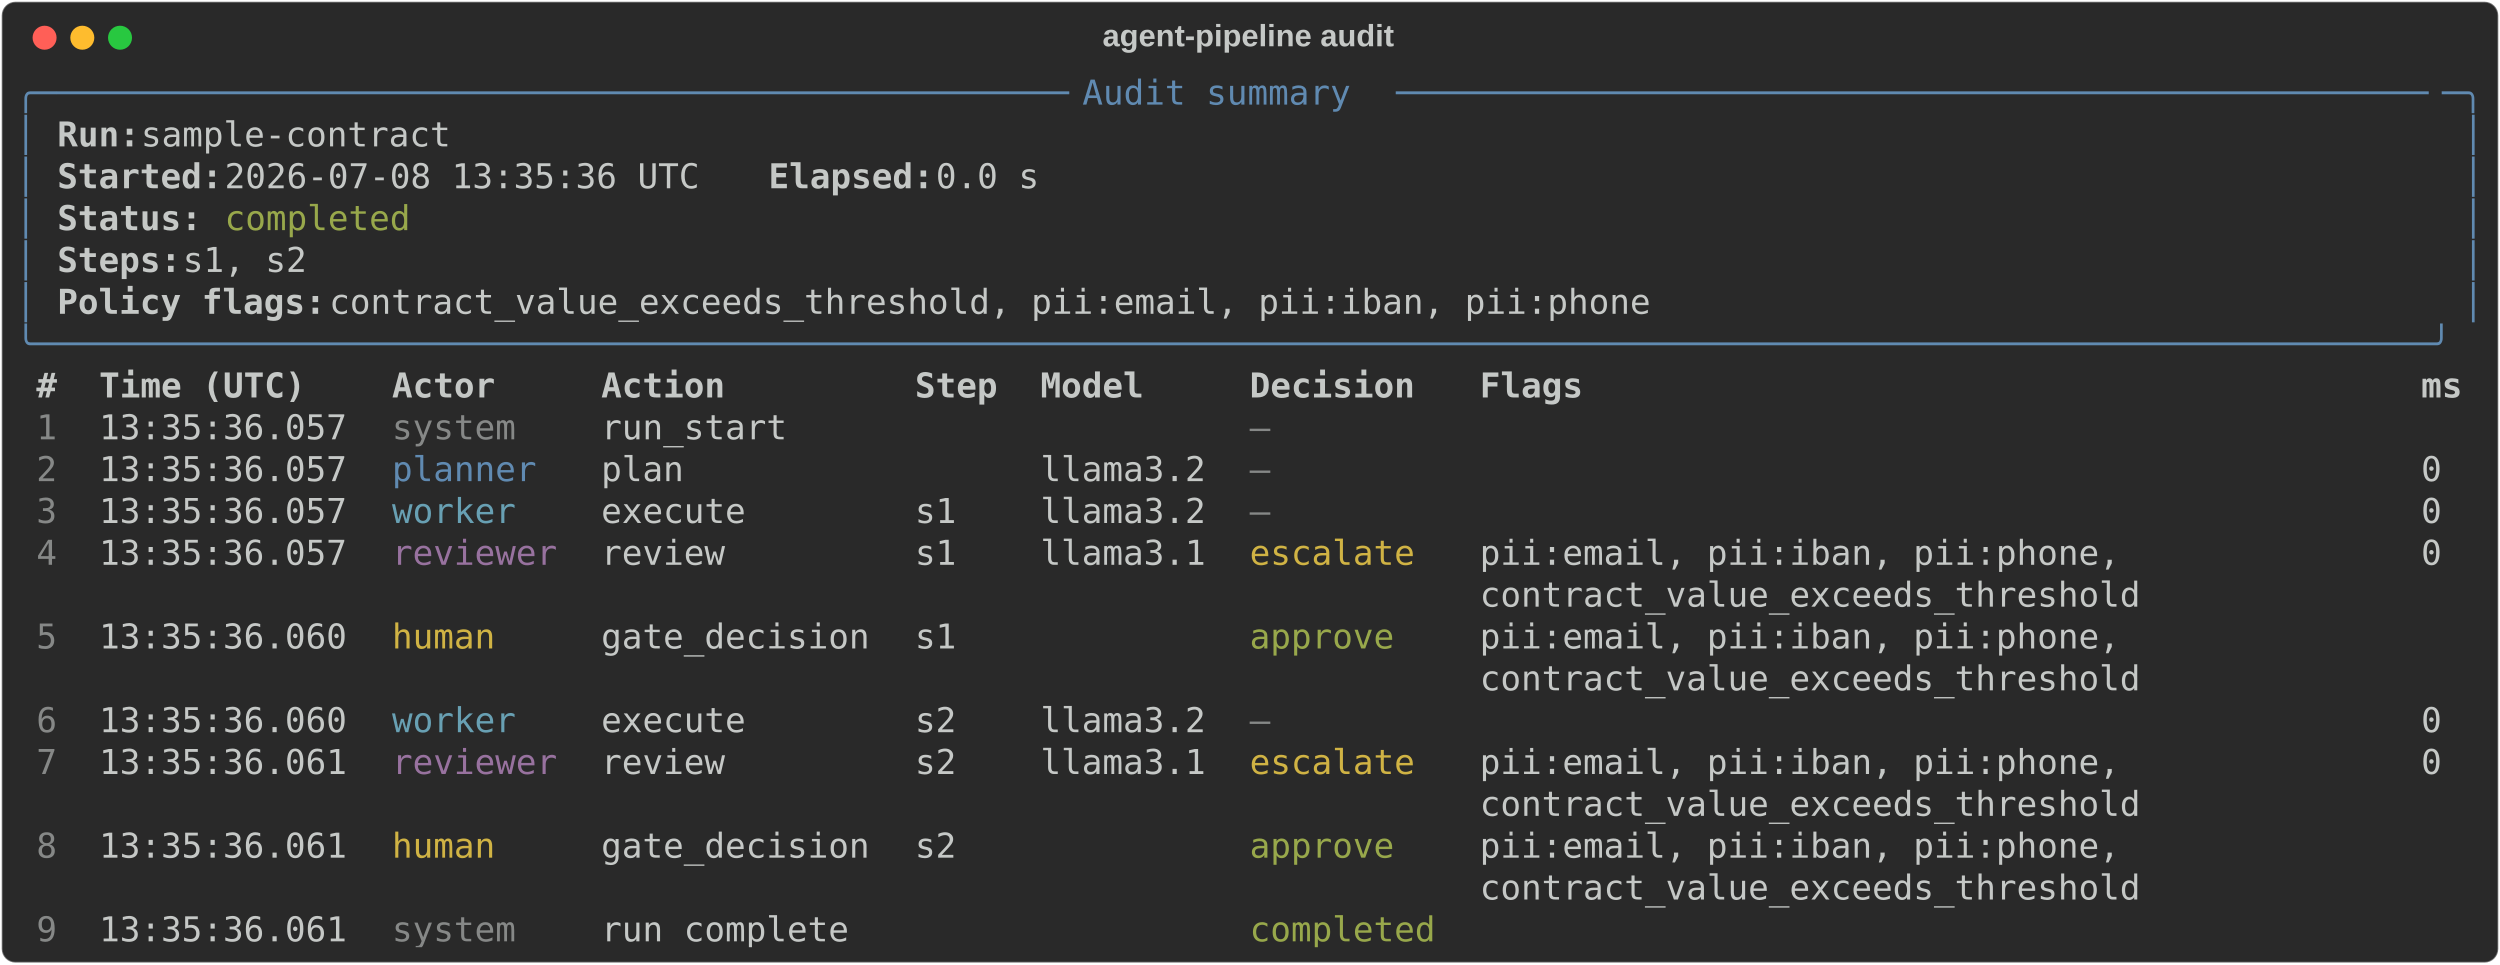
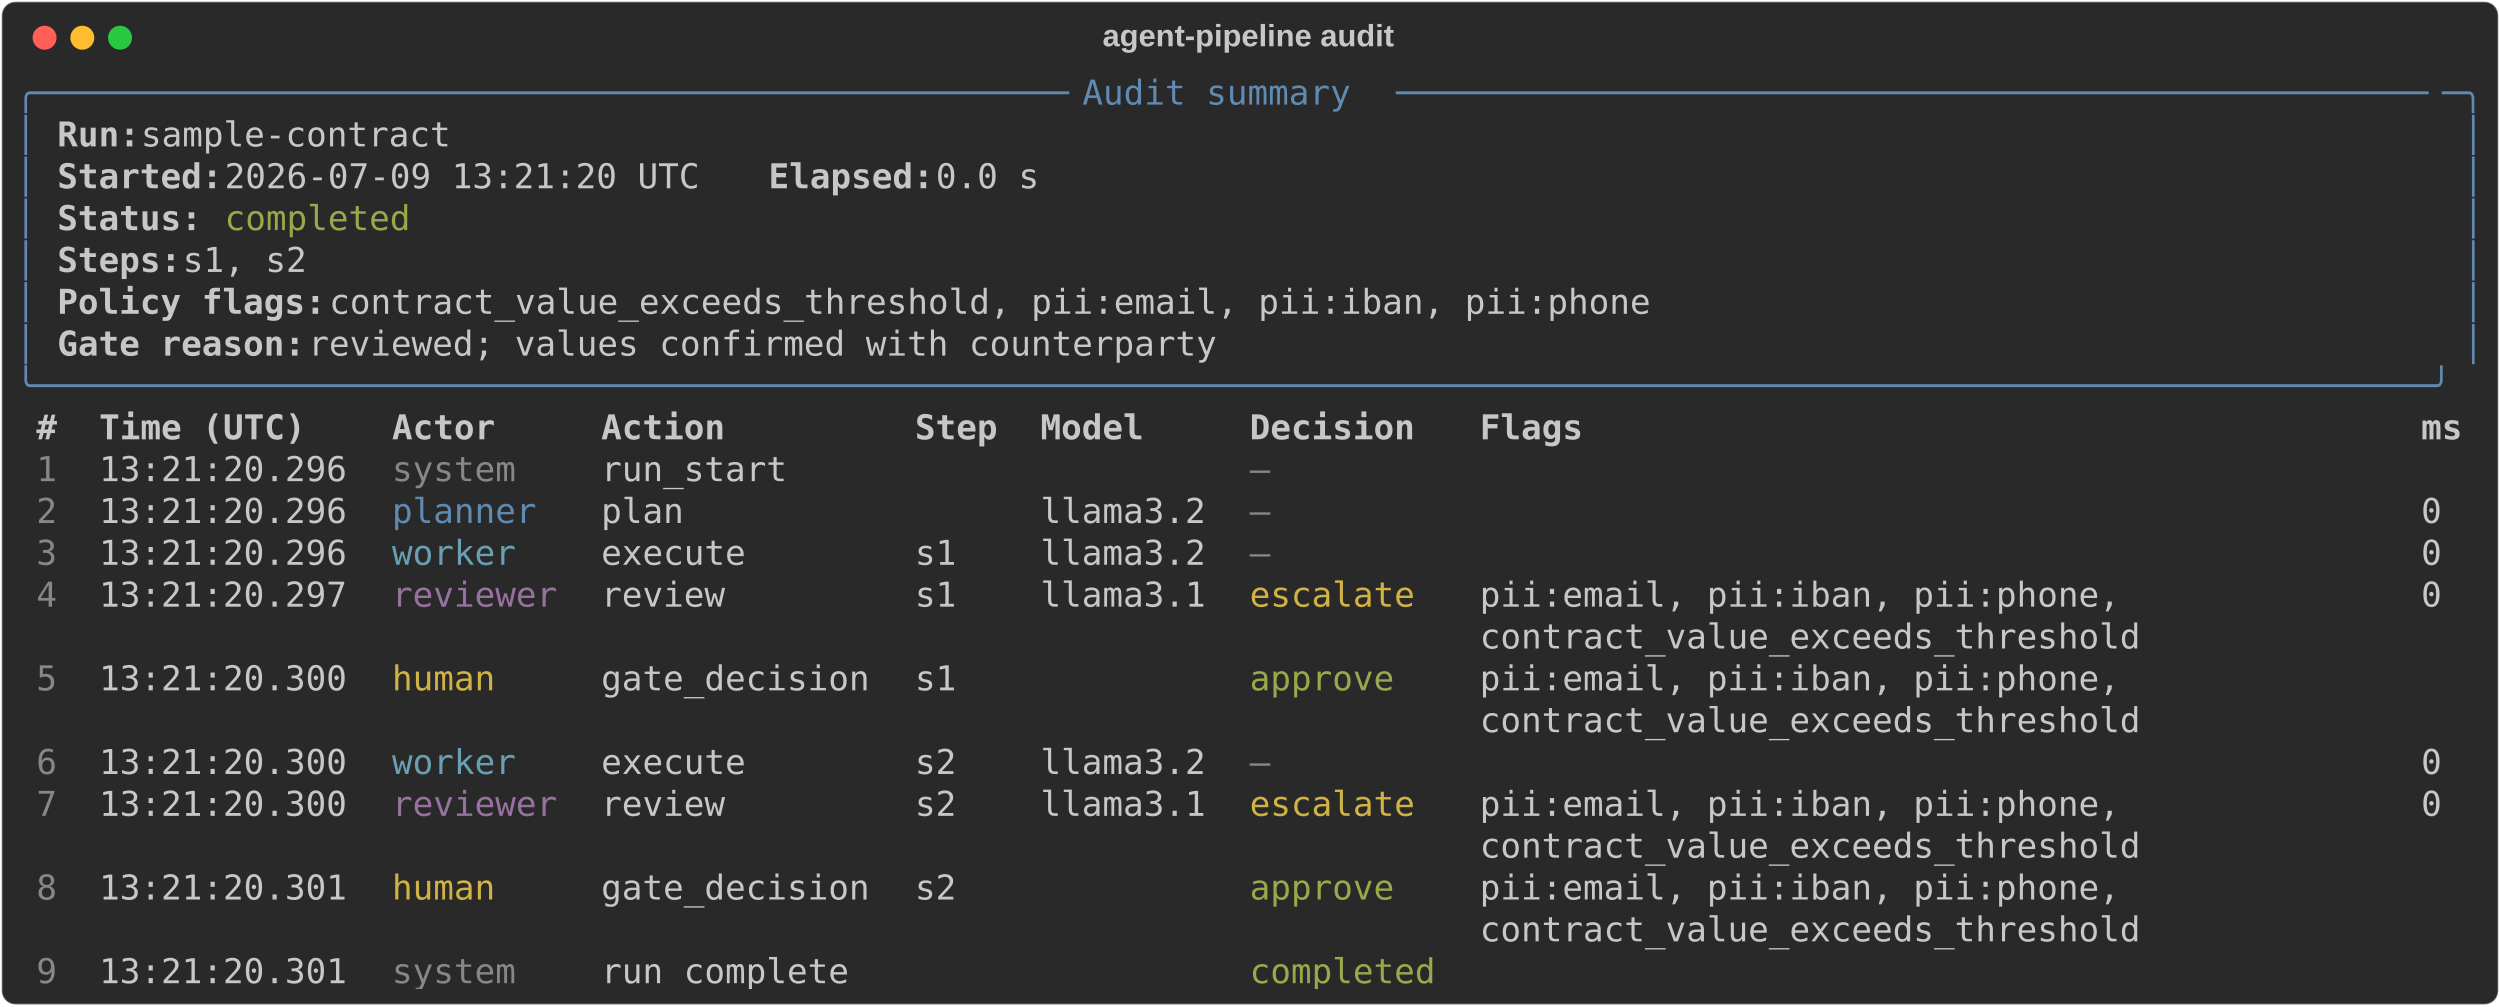
- <svg xmlns="http://www.w3.org/2000/svg" class="rich-terminal" viewBox="0 0 1458 562.4">
+ <svg xmlns="http://www.w3.org/2000/svg" class="rich-terminal" viewBox="0 0 1458 586.8">
  <style>

    @font-face {
        font-family: "Fira Code";
        src: local("FiraCode-Regular"),
                url("https://cdnjs.cloudflare.com/ajax/libs/firacode/6.2.0/woff2/FiraCode-Regular.woff2") format("woff2"),
                url("https://cdnjs.cloudflare.com/ajax/libs/firacode/6.2.0/woff/FiraCode-Regular.woff") format("woff");
        font-style: normal;
        font-weight: 400;
    }
    @font-face {
        font-family: "Fira Code";
        src: local("FiraCode-Bold"),
                url("https://cdnjs.cloudflare.com/ajax/libs/firacode/6.2.0/woff2/FiraCode-Bold.woff2") format("woff2"),
                url("https://cdnjs.cloudflare.com/ajax/libs/firacode/6.2.0/woff/FiraCode-Bold.woff") format("woff");
        font-style: bold;
        font-weight: 700;
    }

-     .terminal-1311710458-matrix {
+     .terminal-207786214-matrix {
        font-family: Fira Code, monospace;
        font-size: 20px;
        line-height: 24.4px;
        font-variant-east-asian: full-width;
    }

-     .terminal-1311710458-title {
+     .terminal-207786214-title {
        font-size: 18px;
        font-weight: bold;
        font-family: arial;
    }

-     .terminal-1311710458-r1 { fill: #608ab1 }
- .terminal-1311710458-r2 { fill: #c5c8c6 }
- .terminal-1311710458-r3 { fill: #c5c8c6;font-weight: bold }
- .terminal-1311710458-r4 { fill: #98a84b }
- .terminal-1311710458-r5 { fill: #868887 }
- .terminal-1311710458-r6 { fill: #68a0b3 }
- .terminal-1311710458-r7 { fill: #98729f }
- .terminal-1311710458-r8 { fill: #d0b344 }
+     .terminal-207786214-r1 { fill: #608ab1 }
+ .terminal-207786214-r2 { fill: #c5c8c6 }
+ .terminal-207786214-r3 { fill: #c5c8c6;font-weight: bold }
+ .terminal-207786214-r4 { fill: #98a84b }
+ .terminal-207786214-r5 { fill: #868887 }
+ .terminal-207786214-r6 { fill: #68a0b3 }
+ .terminal-207786214-r7 { fill: #98729f }
+ .terminal-207786214-r8 { fill: #d0b344 }
    </style>
  <defs>
-     <clipPath id="terminal-1311710458-clip-terminal">
-       <rect x="0" y="0" width="1438.6" height="511.4" />
-     </clipPath>
-     <clipPath id="terminal-1311710458-line-0">
+     <clipPath id="terminal-207786214-clip-terminal">
+       <rect x="0" y="0" width="1438.6" height="535.8" />
+     </clipPath>
+     <clipPath id="terminal-207786214-line-0">
      <rect x="0" y="1.5" width="1439.6" height="24.65" />
    </clipPath>
-     <clipPath id="terminal-1311710458-line-1">
+     <clipPath id="terminal-207786214-line-1">
      <rect x="0" y="25.9" width="1439.6" height="24.65" />
    </clipPath>
-     <clipPath id="terminal-1311710458-line-2">
+     <clipPath id="terminal-207786214-line-2">
      <rect x="0" y="50.3" width="1439.6" height="24.65" />
    </clipPath>
-     <clipPath id="terminal-1311710458-line-3">
+     <clipPath id="terminal-207786214-line-3">
      <rect x="0" y="74.7" width="1439.6" height="24.65" />
    </clipPath>
-     <clipPath id="terminal-1311710458-line-4">
+     <clipPath id="terminal-207786214-line-4">
      <rect x="0" y="99.1" width="1439.6" height="24.65" />
    </clipPath>
-     <clipPath id="terminal-1311710458-line-5">
+     <clipPath id="terminal-207786214-line-5">
      <rect x="0" y="123.5" width="1439.6" height="24.65" />
    </clipPath>
-     <clipPath id="terminal-1311710458-line-6">
+     <clipPath id="terminal-207786214-line-6">
      <rect x="0" y="147.9" width="1439.6" height="24.65" />
    </clipPath>
-     <clipPath id="terminal-1311710458-line-7">
+     <clipPath id="terminal-207786214-line-7">
      <rect x="0" y="172.3" width="1439.6" height="24.65" />
    </clipPath>
-     <clipPath id="terminal-1311710458-line-8">
+     <clipPath id="terminal-207786214-line-8">
      <rect x="0" y="196.7" width="1439.6" height="24.65" />
    </clipPath>
-     <clipPath id="terminal-1311710458-line-9">
+     <clipPath id="terminal-207786214-line-9">
      <rect x="0" y="221.1" width="1439.6" height="24.65" />
    </clipPath>
-     <clipPath id="terminal-1311710458-line-10">
+     <clipPath id="terminal-207786214-line-10">
      <rect x="0" y="245.5" width="1439.6" height="24.65" />
    </clipPath>
-     <clipPath id="terminal-1311710458-line-11">
+     <clipPath id="terminal-207786214-line-11">
      <rect x="0" y="269.9" width="1439.6" height="24.65" />
    </clipPath>
-     <clipPath id="terminal-1311710458-line-12">
+     <clipPath id="terminal-207786214-line-12">
      <rect x="0" y="294.3" width="1439.6" height="24.65" />
    </clipPath>
-     <clipPath id="terminal-1311710458-line-13">
+     <clipPath id="terminal-207786214-line-13">
      <rect x="0" y="318.7" width="1439.6" height="24.65" />
    </clipPath>
-     <clipPath id="terminal-1311710458-line-14">
+     <clipPath id="terminal-207786214-line-14">
      <rect x="0" y="343.1" width="1439.6" height="24.65" />
    </clipPath>
-     <clipPath id="terminal-1311710458-line-15">
+     <clipPath id="terminal-207786214-line-15">
      <rect x="0" y="367.5" width="1439.6" height="24.65" />
    </clipPath>
-     <clipPath id="terminal-1311710458-line-16">
+     <clipPath id="terminal-207786214-line-16">
      <rect x="0" y="391.9" width="1439.6" height="24.65" />
    </clipPath>
-     <clipPath id="terminal-1311710458-line-17">
+     <clipPath id="terminal-207786214-line-17">
      <rect x="0" y="416.3" width="1439.6" height="24.65" />
    </clipPath>
-     <clipPath id="terminal-1311710458-line-18">
+     <clipPath id="terminal-207786214-line-18">
      <rect x="0" y="440.7" width="1439.6" height="24.65" />
    </clipPath>
-     <clipPath id="terminal-1311710458-line-19">
+     <clipPath id="terminal-207786214-line-19">
      <rect x="0" y="465.1" width="1439.6" height="24.65" />
    </clipPath>
+     <clipPath id="terminal-207786214-line-20">
+       <rect x="0" y="489.5" width="1439.6" height="24.65" />
+     </clipPath>
  </defs>
-   <rect fill="#292929" stroke="rgba(255,255,255,0.35)" stroke-width="1" x="1" y="1" width="1456" height="560.4" rx="8" />
-   <text class="terminal-1311710458-title" fill="#c5c8c6" text-anchor="middle" x="728" y="27">agent-pipeline audit</text>
+   <rect fill="#292929" stroke="rgba(255,255,255,0.35)" stroke-width="1" x="1" y="1" width="1456" height="584.8" rx="8" />
+   <text class="terminal-207786214-title" fill="#c5c8c6" text-anchor="middle" x="728" y="27">agent-pipeline audit</text>
  <g transform="translate(26,22)">
    <circle cx="0" cy="0" r="7" fill="#ff5f57" />
    <circle cx="22" cy="0" r="7" fill="#febc2e" />
    <circle cx="44" cy="0" r="7" fill="#28c840" />
  </g>
-   <g transform="translate(9, 41)" clip-path="url(#terminal-1311710458-clip-terminal)">
-     <g class="terminal-1311710458-matrix">
-       <text class="terminal-1311710458-r1" x="0" y="20" textLength="24.4" clip-path="url(#terminal-1311710458-line-0)">╭─</text>
-       <text class="terminal-1311710458-r1" x="24.4" y="20" textLength="597.8" clip-path="url(#terminal-1311710458-line-0)">─────────────────────────────────────────────────</text>
-       <text class="terminal-1311710458-r1" x="622.2" y="20" textLength="183" clip-path="url(#terminal-1311710458-line-0)"> Audit summary </text>
-       <text class="terminal-1311710458-r1" x="805.2" y="20" textLength="610" clip-path="url(#terminal-1311710458-line-0)">──────────────────────────────────────────────────</text>
-       <text class="terminal-1311710458-r1" x="1415.2" y="20" textLength="24.4" clip-path="url(#terminal-1311710458-line-0)">─╮</text>
-       <text class="terminal-1311710458-r2" x="1439.6" y="20" textLength="12.2" clip-path="url(#terminal-1311710458-line-0)">
- </text>
-       <text class="terminal-1311710458-r1" x="0" y="44.4" textLength="12.2" clip-path="url(#terminal-1311710458-line-1)">│</text>
-       <text class="terminal-1311710458-r3" x="24.4" y="44.4" textLength="48.8" clip-path="url(#terminal-1311710458-line-1)">Run:</text>
-       <text class="terminal-1311710458-r2" x="73.2" y="44.4" textLength="195.2" clip-path="url(#terminal-1311710458-line-1)"> sample-contract</text>
-       <text class="terminal-1311710458-r1" x="1427.4" y="44.4" textLength="12.2" clip-path="url(#terminal-1311710458-line-1)">│</text>
-       <text class="terminal-1311710458-r2" x="1439.6" y="44.4" textLength="12.2" clip-path="url(#terminal-1311710458-line-1)">
- </text>
-       <text class="terminal-1311710458-r1" x="0" y="68.8" textLength="12.2" clip-path="url(#terminal-1311710458-line-2)">│</text>
-       <text class="terminal-1311710458-r3" x="24.4" y="68.8" textLength="97.6" clip-path="url(#terminal-1311710458-line-2)">Started:</text>
-       <text class="terminal-1311710458-r2" x="122" y="68.8" textLength="317.2" clip-path="url(#terminal-1311710458-line-2)"> 2026-07-08 13:35:36 UTC  </text>
-       <text class="terminal-1311710458-r3" x="439.2" y="68.8" textLength="97.6" clip-path="url(#terminal-1311710458-line-2)">Elapsed:</text>
-       <text class="terminal-1311710458-r2" x="536.8" y="68.8" textLength="73.2" clip-path="url(#terminal-1311710458-line-2)"> 0.0 s</text>
-       <text class="terminal-1311710458-r1" x="1427.4" y="68.8" textLength="12.2" clip-path="url(#terminal-1311710458-line-2)">│</text>
-       <text class="terminal-1311710458-r2" x="1439.6" y="68.8" textLength="12.2" clip-path="url(#terminal-1311710458-line-2)">
- </text>
-       <text class="terminal-1311710458-r1" x="0" y="93.2" textLength="12.2" clip-path="url(#terminal-1311710458-line-3)">│</text>
-       <text class="terminal-1311710458-r3" x="24.4" y="93.2" textLength="85.4" clip-path="url(#terminal-1311710458-line-3)">Status:</text>
-       <text class="terminal-1311710458-r4" x="122" y="93.2" textLength="109.8" clip-path="url(#terminal-1311710458-line-3)">completed</text>
-       <text class="terminal-1311710458-r1" x="1427.4" y="93.2" textLength="12.2" clip-path="url(#terminal-1311710458-line-3)">│</text>
-       <text class="terminal-1311710458-r2" x="1439.6" y="93.2" textLength="12.2" clip-path="url(#terminal-1311710458-line-3)">
- </text>
-       <text class="terminal-1311710458-r1" x="0" y="117.6" textLength="12.2" clip-path="url(#terminal-1311710458-line-4)">│</text>
-       <text class="terminal-1311710458-r3" x="24.4" y="117.6" textLength="73.2" clip-path="url(#terminal-1311710458-line-4)">Steps:</text>
-       <text class="terminal-1311710458-r2" x="97.6" y="117.6" textLength="85.4" clip-path="url(#terminal-1311710458-line-4)"> s1, s2</text>
-       <text class="terminal-1311710458-r1" x="1427.4" y="117.6" textLength="12.2" clip-path="url(#terminal-1311710458-line-4)">│</text>
-       <text class="terminal-1311710458-r2" x="1439.6" y="117.6" textLength="12.2" clip-path="url(#terminal-1311710458-line-4)">
- </text>
-       <text class="terminal-1311710458-r1" x="0" y="142" textLength="12.2" clip-path="url(#terminal-1311710458-line-5)">│</text>
-       <text class="terminal-1311710458-r3" x="24.4" y="142" textLength="158.6" clip-path="url(#terminal-1311710458-line-5)">Policy flags:</text>
-       <text class="terminal-1311710458-r2" x="183" y="142" textLength="793" clip-path="url(#terminal-1311710458-line-5)"> contract_value_exceeds_threshold, pii:email, pii:iban, pii:phone</text>
-       <text class="terminal-1311710458-r1" x="1427.4" y="142" textLength="12.2" clip-path="url(#terminal-1311710458-line-5)">│</text>
-       <text class="terminal-1311710458-r2" x="1439.6" y="142" textLength="12.2" clip-path="url(#terminal-1311710458-line-5)">
- </text>
-       <text class="terminal-1311710458-r1" x="0" y="166.4" textLength="1439.6" clip-path="url(#terminal-1311710458-line-6)">╰────────────────────────────────────────────────────────────────────────────────────────────────────────────────────╯</text>
-       <text class="terminal-1311710458-r2" x="1439.6" y="166.4" textLength="12.2" clip-path="url(#terminal-1311710458-line-6)">
- </text>
-       <text class="terminal-1311710458-r3" x="12.2" y="190.8" textLength="12.2" clip-path="url(#terminal-1311710458-line-7)">#</text>
-       <text class="terminal-1311710458-r3" x="48.8" y="190.8" textLength="146.4" clip-path="url(#terminal-1311710458-line-7)">Time (UTC)  </text>
-       <text class="terminal-1311710458-r3" x="219.6" y="190.8" textLength="97.6" clip-path="url(#terminal-1311710458-line-7)">Actor   </text>
-       <text class="terminal-1311710458-r3" x="341.6" y="190.8" textLength="158.6" clip-path="url(#terminal-1311710458-line-7)">Action       </text>
-       <text class="terminal-1311710458-r3" x="524.6" y="190.8" textLength="48.8" clip-path="url(#terminal-1311710458-line-7)">Step</text>
-       <text class="terminal-1311710458-r3" x="597.8" y="190.8" textLength="97.6" clip-path="url(#terminal-1311710458-line-7)">Model   </text>
-       <text class="terminal-1311710458-r3" x="719.8" y="190.8" textLength="109.8" clip-path="url(#terminal-1311710458-line-7)">Decision </text>
-       <text class="terminal-1311710458-r3" x="854" y="190.8" textLength="524.6" clip-path="url(#terminal-1311710458-line-7)">Flags                                      </text>
-       <text class="terminal-1311710458-r3" x="1403" y="190.8" textLength="24.4" clip-path="url(#terminal-1311710458-line-7)">ms</text>
-       <text class="terminal-1311710458-r2" x="1439.6" y="190.8" textLength="12.2" clip-path="url(#terminal-1311710458-line-7)">
- </text>
-       <text class="terminal-1311710458-r5" x="12.2" y="215.2" textLength="12.2" clip-path="url(#terminal-1311710458-line-8)">1</text>
-       <text class="terminal-1311710458-r2" x="48.8" y="215.2" textLength="146.4" clip-path="url(#terminal-1311710458-line-8)">13:35:36.057</text>
-       <text class="terminal-1311710458-r5" x="219.6" y="215.2" textLength="73.2" clip-path="url(#terminal-1311710458-line-8)">system</text>
-       <text class="terminal-1311710458-r2" x="341.6" y="215.2" textLength="158.6" clip-path="url(#terminal-1311710458-line-8)">run_start    </text>
-       <text class="terminal-1311710458-r5" x="719.8" y="215.2" textLength="12.2" clip-path="url(#terminal-1311710458-line-8)">—</text>
-       <text class="terminal-1311710458-r2" x="1439.6" y="215.2" textLength="12.2" clip-path="url(#terminal-1311710458-line-8)">
- </text>
-       <text class="terminal-1311710458-r5" x="12.2" y="239.6" textLength="12.2" clip-path="url(#terminal-1311710458-line-9)">2</text>
-       <text class="terminal-1311710458-r2" x="48.8" y="239.6" textLength="146.4" clip-path="url(#terminal-1311710458-line-9)">13:35:36.057</text>
-       <text class="terminal-1311710458-r1" x="219.6" y="239.6" textLength="85.4" clip-path="url(#terminal-1311710458-line-9)">planner</text>
-       <text class="terminal-1311710458-r2" x="341.6" y="239.6" textLength="158.6" clip-path="url(#terminal-1311710458-line-9)">plan         </text>
-       <text class="terminal-1311710458-r2" x="597.8" y="239.6" textLength="97.6" clip-path="url(#terminal-1311710458-line-9)">llama3.2</text>
-       <text class="terminal-1311710458-r5" x="719.8" y="239.6" textLength="12.2" clip-path="url(#terminal-1311710458-line-9)">—</text>
-       <text class="terminal-1311710458-r2" x="1403" y="239.6" textLength="24.4" clip-path="url(#terminal-1311710458-line-9)"> 0</text>
-       <text class="terminal-1311710458-r2" x="1439.6" y="239.6" textLength="12.2" clip-path="url(#terminal-1311710458-line-9)">
- </text>
-       <text class="terminal-1311710458-r5" x="12.2" y="264" textLength="12.2" clip-path="url(#terminal-1311710458-line-10)">3</text>
-       <text class="terminal-1311710458-r2" x="48.8" y="264" textLength="146.4" clip-path="url(#terminal-1311710458-line-10)">13:35:36.057</text>
-       <text class="terminal-1311710458-r6" x="219.6" y="264" textLength="73.2" clip-path="url(#terminal-1311710458-line-10)">worker</text>
-       <text class="terminal-1311710458-r2" x="341.6" y="264" textLength="158.6" clip-path="url(#terminal-1311710458-line-10)">execute      </text>
-       <text class="terminal-1311710458-r2" x="524.6" y="264" textLength="48.8" clip-path="url(#terminal-1311710458-line-10)">s1  </text>
-       <text class="terminal-1311710458-r2" x="597.8" y="264" textLength="97.6" clip-path="url(#terminal-1311710458-line-10)">llama3.2</text>
-       <text class="terminal-1311710458-r5" x="719.8" y="264" textLength="12.2" clip-path="url(#terminal-1311710458-line-10)">—</text>
-       <text class="terminal-1311710458-r2" x="1403" y="264" textLength="24.4" clip-path="url(#terminal-1311710458-line-10)"> 0</text>
-       <text class="terminal-1311710458-r2" x="1439.6" y="264" textLength="12.2" clip-path="url(#terminal-1311710458-line-10)">
- </text>
-       <text class="terminal-1311710458-r5" x="12.2" y="288.4" textLength="12.2" clip-path="url(#terminal-1311710458-line-11)">4</text>
-       <text class="terminal-1311710458-r2" x="48.8" y="288.4" textLength="146.4" clip-path="url(#terminal-1311710458-line-11)">13:35:36.057</text>
-       <text class="terminal-1311710458-r7" x="219.6" y="288.4" textLength="97.6" clip-path="url(#terminal-1311710458-line-11)">reviewer</text>
-       <text class="terminal-1311710458-r2" x="341.6" y="288.4" textLength="158.6" clip-path="url(#terminal-1311710458-line-11)">review       </text>
-       <text class="terminal-1311710458-r2" x="524.6" y="288.4" textLength="48.8" clip-path="url(#terminal-1311710458-line-11)">s1  </text>
-       <text class="terminal-1311710458-r2" x="597.8" y="288.4" textLength="97.6" clip-path="url(#terminal-1311710458-line-11)">llama3.1</text>
-       <text class="terminal-1311710458-r8" x="719.8" y="288.4" textLength="97.6" clip-path="url(#terminal-1311710458-line-11)">escalate</text>
-       <text class="terminal-1311710458-r2" x="854" y="288.4" textLength="524.6" clip-path="url(#terminal-1311710458-line-11)">pii:email, pii:iban, pii:phone,            </text>
-       <text class="terminal-1311710458-r2" x="1403" y="288.4" textLength="24.4" clip-path="url(#terminal-1311710458-line-11)"> 0</text>
-       <text class="terminal-1311710458-r2" x="1439.6" y="288.4" textLength="12.2" clip-path="url(#terminal-1311710458-line-11)">
- </text>
-       <text class="terminal-1311710458-r2" x="854" y="312.8" textLength="524.6" clip-path="url(#terminal-1311710458-line-12)">contract_value_exceeds_threshold           </text>
-       <text class="terminal-1311710458-r2" x="1439.6" y="312.8" textLength="12.2" clip-path="url(#terminal-1311710458-line-12)">
- </text>
-       <text class="terminal-1311710458-r5" x="12.2" y="337.2" textLength="12.2" clip-path="url(#terminal-1311710458-line-13)">5</text>
-       <text class="terminal-1311710458-r2" x="48.8" y="337.2" textLength="146.4" clip-path="url(#terminal-1311710458-line-13)">13:35:36.060</text>
-       <text class="terminal-1311710458-r8" x="219.6" y="337.2" textLength="61" clip-path="url(#terminal-1311710458-line-13)">human</text>
-       <text class="terminal-1311710458-r2" x="341.6" y="337.2" textLength="158.6" clip-path="url(#terminal-1311710458-line-13)">gate_decision</text>
-       <text class="terminal-1311710458-r2" x="524.6" y="337.2" textLength="48.8" clip-path="url(#terminal-1311710458-line-13)">s1  </text>
-       <text class="terminal-1311710458-r4" x="719.8" y="337.2" textLength="85.4" clip-path="url(#terminal-1311710458-line-13)">approve</text>
-       <text class="terminal-1311710458-r2" x="854" y="337.2" textLength="524.6" clip-path="url(#terminal-1311710458-line-13)">pii:email, pii:iban, pii:phone,            </text>
-       <text class="terminal-1311710458-r2" x="1439.6" y="337.2" textLength="12.2" clip-path="url(#terminal-1311710458-line-13)">
- </text>
-       <text class="terminal-1311710458-r2" x="854" y="361.6" textLength="524.6" clip-path="url(#terminal-1311710458-line-14)">contract_value_exceeds_threshold           </text>
-       <text class="terminal-1311710458-r2" x="1439.6" y="361.6" textLength="12.2" clip-path="url(#terminal-1311710458-line-14)">
- </text>
-       <text class="terminal-1311710458-r5" x="12.2" y="386" textLength="12.2" clip-path="url(#terminal-1311710458-line-15)">6</text>
-       <text class="terminal-1311710458-r2" x="48.8" y="386" textLength="146.4" clip-path="url(#terminal-1311710458-line-15)">13:35:36.060</text>
-       <text class="terminal-1311710458-r6" x="219.6" y="386" textLength="73.2" clip-path="url(#terminal-1311710458-line-15)">worker</text>
-       <text class="terminal-1311710458-r2" x="341.6" y="386" textLength="158.6" clip-path="url(#terminal-1311710458-line-15)">execute      </text>
-       <text class="terminal-1311710458-r2" x="524.6" y="386" textLength="48.8" clip-path="url(#terminal-1311710458-line-15)">s2  </text>
-       <text class="terminal-1311710458-r2" x="597.8" y="386" textLength="97.6" clip-path="url(#terminal-1311710458-line-15)">llama3.2</text>
-       <text class="terminal-1311710458-r5" x="719.8" y="386" textLength="12.2" clip-path="url(#terminal-1311710458-line-15)">—</text>
-       <text class="terminal-1311710458-r2" x="1403" y="386" textLength="24.4" clip-path="url(#terminal-1311710458-line-15)"> 0</text>
-       <text class="terminal-1311710458-r2" x="1439.6" y="386" textLength="12.2" clip-path="url(#terminal-1311710458-line-15)">
- </text>
-       <text class="terminal-1311710458-r5" x="12.2" y="410.4" textLength="12.2" clip-path="url(#terminal-1311710458-line-16)">7</text>
-       <text class="terminal-1311710458-r2" x="48.8" y="410.4" textLength="146.4" clip-path="url(#terminal-1311710458-line-16)">13:35:36.061</text>
-       <text class="terminal-1311710458-r7" x="219.6" y="410.4" textLength="97.6" clip-path="url(#terminal-1311710458-line-16)">reviewer</text>
-       <text class="terminal-1311710458-r2" x="341.6" y="410.4" textLength="158.6" clip-path="url(#terminal-1311710458-line-16)">review       </text>
-       <text class="terminal-1311710458-r2" x="524.6" y="410.4" textLength="48.8" clip-path="url(#terminal-1311710458-line-16)">s2  </text>
-       <text class="terminal-1311710458-r2" x="597.8" y="410.4" textLength="97.6" clip-path="url(#terminal-1311710458-line-16)">llama3.1</text>
-       <text class="terminal-1311710458-r8" x="719.8" y="410.4" textLength="97.6" clip-path="url(#terminal-1311710458-line-16)">escalate</text>
-       <text class="terminal-1311710458-r2" x="854" y="410.4" textLength="524.6" clip-path="url(#terminal-1311710458-line-16)">pii:email, pii:iban, pii:phone,            </text>
-       <text class="terminal-1311710458-r2" x="1403" y="410.4" textLength="24.4" clip-path="url(#terminal-1311710458-line-16)"> 0</text>
-       <text class="terminal-1311710458-r2" x="1439.6" y="410.4" textLength="12.2" clip-path="url(#terminal-1311710458-line-16)">
- </text>
-       <text class="terminal-1311710458-r2" x="854" y="434.8" textLength="524.6" clip-path="url(#terminal-1311710458-line-17)">contract_value_exceeds_threshold           </text>
-       <text class="terminal-1311710458-r2" x="1439.6" y="434.8" textLength="12.2" clip-path="url(#terminal-1311710458-line-17)">
- </text>
-       <text class="terminal-1311710458-r5" x="12.2" y="459.2" textLength="12.2" clip-path="url(#terminal-1311710458-line-18)">8</text>
-       <text class="terminal-1311710458-r2" x="48.8" y="459.2" textLength="146.4" clip-path="url(#terminal-1311710458-line-18)">13:35:36.061</text>
-       <text class="terminal-1311710458-r8" x="219.6" y="459.2" textLength="61" clip-path="url(#terminal-1311710458-line-18)">human</text>
-       <text class="terminal-1311710458-r2" x="341.6" y="459.2" textLength="158.6" clip-path="url(#terminal-1311710458-line-18)">gate_decision</text>
-       <text class="terminal-1311710458-r2" x="524.6" y="459.2" textLength="48.8" clip-path="url(#terminal-1311710458-line-18)">s2  </text>
-       <text class="terminal-1311710458-r4" x="719.8" y="459.2" textLength="85.4" clip-path="url(#terminal-1311710458-line-18)">approve</text>
-       <text class="terminal-1311710458-r2" x="854" y="459.2" textLength="524.6" clip-path="url(#terminal-1311710458-line-18)">pii:email, pii:iban, pii:phone,            </text>
-       <text class="terminal-1311710458-r2" x="1439.6" y="459.2" textLength="12.2" clip-path="url(#terminal-1311710458-line-18)">
- </text>
-       <text class="terminal-1311710458-r2" x="854" y="483.6" textLength="524.6" clip-path="url(#terminal-1311710458-line-19)">contract_value_exceeds_threshold           </text>
-       <text class="terminal-1311710458-r2" x="1439.6" y="483.6" textLength="12.2" clip-path="url(#terminal-1311710458-line-19)">
- </text>
-       <text class="terminal-1311710458-r5" x="12.2" y="508" textLength="12.2" clip-path="url(#terminal-1311710458-line-20)">9</text>
-       <text class="terminal-1311710458-r2" x="48.8" y="508" textLength="146.4" clip-path="url(#terminal-1311710458-line-20)">13:35:36.061</text>
-       <text class="terminal-1311710458-r5" x="219.6" y="508" textLength="73.2" clip-path="url(#terminal-1311710458-line-20)">system</text>
-       <text class="terminal-1311710458-r2" x="341.6" y="508" textLength="158.6" clip-path="url(#terminal-1311710458-line-20)">run_complete </text>
-       <text class="terminal-1311710458-r4" x="719.8" y="508" textLength="109.8" clip-path="url(#terminal-1311710458-line-20)">completed</text>
-       <text class="terminal-1311710458-r2" x="1439.6" y="508" textLength="12.2" clip-path="url(#terminal-1311710458-line-20)">
+   <g transform="translate(9, 41)" clip-path="url(#terminal-207786214-clip-terminal)">
+     <g class="terminal-207786214-matrix">
+       <text class="terminal-207786214-r1" x="0" y="20" textLength="24.4" clip-path="url(#terminal-207786214-line-0)">╭─</text>
+       <text class="terminal-207786214-r1" x="24.4" y="20" textLength="597.8" clip-path="url(#terminal-207786214-line-0)">─────────────────────────────────────────────────</text>
+       <text class="terminal-207786214-r1" x="622.2" y="20" textLength="183" clip-path="url(#terminal-207786214-line-0)"> Audit summary </text>
+       <text class="terminal-207786214-r1" x="805.2" y="20" textLength="610" clip-path="url(#terminal-207786214-line-0)">──────────────────────────────────────────────────</text>
+       <text class="terminal-207786214-r1" x="1415.2" y="20" textLength="24.4" clip-path="url(#terminal-207786214-line-0)">─╮</text>
+       <text class="terminal-207786214-r2" x="1439.6" y="20" textLength="12.2" clip-path="url(#terminal-207786214-line-0)">
+ </text>
+       <text class="terminal-207786214-r1" x="0" y="44.4" textLength="12.2" clip-path="url(#terminal-207786214-line-1)">│</text>
+       <text class="terminal-207786214-r3" x="24.4" y="44.4" textLength="48.8" clip-path="url(#terminal-207786214-line-1)">Run:</text>
+       <text class="terminal-207786214-r2" x="73.2" y="44.4" textLength="195.2" clip-path="url(#terminal-207786214-line-1)"> sample-contract</text>
+       <text class="terminal-207786214-r1" x="1427.4" y="44.4" textLength="12.2" clip-path="url(#terminal-207786214-line-1)">│</text>
+       <text class="terminal-207786214-r2" x="1439.6" y="44.4" textLength="12.2" clip-path="url(#terminal-207786214-line-1)">
+ </text>
+       <text class="terminal-207786214-r1" x="0" y="68.8" textLength="12.2" clip-path="url(#terminal-207786214-line-2)">│</text>
+       <text class="terminal-207786214-r3" x="24.4" y="68.8" textLength="97.6" clip-path="url(#terminal-207786214-line-2)">Started:</text>
+       <text class="terminal-207786214-r2" x="122" y="68.8" textLength="317.2" clip-path="url(#terminal-207786214-line-2)"> 2026-07-09 13:21:20 UTC  </text>
+       <text class="terminal-207786214-r3" x="439.2" y="68.8" textLength="97.6" clip-path="url(#terminal-207786214-line-2)">Elapsed:</text>
+       <text class="terminal-207786214-r2" x="536.8" y="68.8" textLength="73.2" clip-path="url(#terminal-207786214-line-2)"> 0.0 s</text>
+       <text class="terminal-207786214-r1" x="1427.4" y="68.8" textLength="12.2" clip-path="url(#terminal-207786214-line-2)">│</text>
+       <text class="terminal-207786214-r2" x="1439.6" y="68.8" textLength="12.2" clip-path="url(#terminal-207786214-line-2)">
+ </text>
+       <text class="terminal-207786214-r1" x="0" y="93.2" textLength="12.2" clip-path="url(#terminal-207786214-line-3)">│</text>
+       <text class="terminal-207786214-r3" x="24.4" y="93.2" textLength="85.4" clip-path="url(#terminal-207786214-line-3)">Status:</text>
+       <text class="terminal-207786214-r4" x="122" y="93.2" textLength="109.8" clip-path="url(#terminal-207786214-line-3)">completed</text>
+       <text class="terminal-207786214-r1" x="1427.4" y="93.2" textLength="12.2" clip-path="url(#terminal-207786214-line-3)">│</text>
+       <text class="terminal-207786214-r2" x="1439.6" y="93.2" textLength="12.2" clip-path="url(#terminal-207786214-line-3)">
+ </text>
+       <text class="terminal-207786214-r1" x="0" y="117.6" textLength="12.2" clip-path="url(#terminal-207786214-line-4)">│</text>
+       <text class="terminal-207786214-r3" x="24.4" y="117.6" textLength="73.2" clip-path="url(#terminal-207786214-line-4)">Steps:</text>
+       <text class="terminal-207786214-r2" x="97.6" y="117.6" textLength="85.4" clip-path="url(#terminal-207786214-line-4)"> s1, s2</text>
+       <text class="terminal-207786214-r1" x="1427.4" y="117.6" textLength="12.2" clip-path="url(#terminal-207786214-line-4)">│</text>
+       <text class="terminal-207786214-r2" x="1439.6" y="117.6" textLength="12.2" clip-path="url(#terminal-207786214-line-4)">
+ </text>
+       <text class="terminal-207786214-r1" x="0" y="142" textLength="12.2" clip-path="url(#terminal-207786214-line-5)">│</text>
+       <text class="terminal-207786214-r3" x="24.4" y="142" textLength="158.6" clip-path="url(#terminal-207786214-line-5)">Policy flags:</text>
+       <text class="terminal-207786214-r2" x="183" y="142" textLength="793" clip-path="url(#terminal-207786214-line-5)"> contract_value_exceeds_threshold, pii:email, pii:iban, pii:phone</text>
+       <text class="terminal-207786214-r1" x="1427.4" y="142" textLength="12.2" clip-path="url(#terminal-207786214-line-5)">│</text>
+       <text class="terminal-207786214-r2" x="1439.6" y="142" textLength="12.2" clip-path="url(#terminal-207786214-line-5)">
+ </text>
+       <text class="terminal-207786214-r1" x="0" y="166.4" textLength="12.2" clip-path="url(#terminal-207786214-line-6)">│</text>
+       <text class="terminal-207786214-r3" x="24.4" y="166.4" textLength="146.4" clip-path="url(#terminal-207786214-line-6)">Gate reason:</text>
+       <text class="terminal-207786214-r2" x="170.8" y="166.4" textLength="549" clip-path="url(#terminal-207786214-line-6)"> reviewed; values confirmed with counterparty</text>
+       <text class="terminal-207786214-r1" x="1427.4" y="166.4" textLength="12.2" clip-path="url(#terminal-207786214-line-6)">│</text>
+       <text class="terminal-207786214-r2" x="1439.6" y="166.4" textLength="12.2" clip-path="url(#terminal-207786214-line-6)">
+ </text>
+       <text class="terminal-207786214-r1" x="0" y="190.8" textLength="1439.6" clip-path="url(#terminal-207786214-line-7)">╰────────────────────────────────────────────────────────────────────────────────────────────────────────────────────╯</text>
+       <text class="terminal-207786214-r2" x="1439.6" y="190.8" textLength="12.2" clip-path="url(#terminal-207786214-line-7)">
+ </text>
+       <text class="terminal-207786214-r3" x="12.2" y="215.2" textLength="12.2" clip-path="url(#terminal-207786214-line-8)">#</text>
+       <text class="terminal-207786214-r3" x="48.8" y="215.2" textLength="146.4" clip-path="url(#terminal-207786214-line-8)">Time (UTC)  </text>
+       <text class="terminal-207786214-r3" x="219.6" y="215.2" textLength="97.6" clip-path="url(#terminal-207786214-line-8)">Actor   </text>
+       <text class="terminal-207786214-r3" x="341.6" y="215.2" textLength="158.6" clip-path="url(#terminal-207786214-line-8)">Action       </text>
+       <text class="terminal-207786214-r3" x="524.6" y="215.2" textLength="48.8" clip-path="url(#terminal-207786214-line-8)">Step</text>
+       <text class="terminal-207786214-r3" x="597.8" y="215.2" textLength="97.6" clip-path="url(#terminal-207786214-line-8)">Model   </text>
+       <text class="terminal-207786214-r3" x="719.8" y="215.2" textLength="109.8" clip-path="url(#terminal-207786214-line-8)">Decision </text>
+       <text class="terminal-207786214-r3" x="854" y="215.2" textLength="524.6" clip-path="url(#terminal-207786214-line-8)">Flags                                      </text>
+       <text class="terminal-207786214-r3" x="1403" y="215.2" textLength="24.4" clip-path="url(#terminal-207786214-line-8)">ms</text>
+       <text class="terminal-207786214-r2" x="1439.6" y="215.2" textLength="12.2" clip-path="url(#terminal-207786214-line-8)">
+ </text>
+       <text class="terminal-207786214-r5" x="12.2" y="239.6" textLength="12.2" clip-path="url(#terminal-207786214-line-9)">1</text>
+       <text class="terminal-207786214-r2" x="48.8" y="239.6" textLength="146.4" clip-path="url(#terminal-207786214-line-9)">13:21:20.296</text>
+       <text class="terminal-207786214-r5" x="219.6" y="239.6" textLength="73.2" clip-path="url(#terminal-207786214-line-9)">system</text>
+       <text class="terminal-207786214-r2" x="341.6" y="239.6" textLength="158.6" clip-path="url(#terminal-207786214-line-9)">run_start    </text>
+       <text class="terminal-207786214-r5" x="719.8" y="239.6" textLength="12.2" clip-path="url(#terminal-207786214-line-9)">—</text>
+       <text class="terminal-207786214-r2" x="1439.6" y="239.6" textLength="12.2" clip-path="url(#terminal-207786214-line-9)">
+ </text>
+       <text class="terminal-207786214-r5" x="12.2" y="264" textLength="12.2" clip-path="url(#terminal-207786214-line-10)">2</text>
+       <text class="terminal-207786214-r2" x="48.8" y="264" textLength="146.4" clip-path="url(#terminal-207786214-line-10)">13:21:20.296</text>
+       <text class="terminal-207786214-r1" x="219.6" y="264" textLength="85.4" clip-path="url(#terminal-207786214-line-10)">planner</text>
+       <text class="terminal-207786214-r2" x="341.6" y="264" textLength="158.6" clip-path="url(#terminal-207786214-line-10)">plan         </text>
+       <text class="terminal-207786214-r2" x="597.8" y="264" textLength="97.6" clip-path="url(#terminal-207786214-line-10)">llama3.2</text>
+       <text class="terminal-207786214-r5" x="719.8" y="264" textLength="12.2" clip-path="url(#terminal-207786214-line-10)">—</text>
+       <text class="terminal-207786214-r2" x="1403" y="264" textLength="24.4" clip-path="url(#terminal-207786214-line-10)"> 0</text>
+       <text class="terminal-207786214-r2" x="1439.6" y="264" textLength="12.2" clip-path="url(#terminal-207786214-line-10)">
+ </text>
+       <text class="terminal-207786214-r5" x="12.2" y="288.4" textLength="12.2" clip-path="url(#terminal-207786214-line-11)">3</text>
+       <text class="terminal-207786214-r2" x="48.8" y="288.4" textLength="146.4" clip-path="url(#terminal-207786214-line-11)">13:21:20.296</text>
+       <text class="terminal-207786214-r6" x="219.6" y="288.4" textLength="73.2" clip-path="url(#terminal-207786214-line-11)">worker</text>
+       <text class="terminal-207786214-r2" x="341.6" y="288.4" textLength="158.6" clip-path="url(#terminal-207786214-line-11)">execute      </text>
+       <text class="terminal-207786214-r2" x="524.6" y="288.4" textLength="48.8" clip-path="url(#terminal-207786214-line-11)">s1  </text>
+       <text class="terminal-207786214-r2" x="597.8" y="288.4" textLength="97.6" clip-path="url(#terminal-207786214-line-11)">llama3.2</text>
+       <text class="terminal-207786214-r5" x="719.8" y="288.4" textLength="12.2" clip-path="url(#terminal-207786214-line-11)">—</text>
+       <text class="terminal-207786214-r2" x="1403" y="288.4" textLength="24.4" clip-path="url(#terminal-207786214-line-11)"> 0</text>
+       <text class="terminal-207786214-r2" x="1439.6" y="288.4" textLength="12.2" clip-path="url(#terminal-207786214-line-11)">
+ </text>
+       <text class="terminal-207786214-r5" x="12.2" y="312.8" textLength="12.2" clip-path="url(#terminal-207786214-line-12)">4</text>
+       <text class="terminal-207786214-r2" x="48.8" y="312.8" textLength="146.4" clip-path="url(#terminal-207786214-line-12)">13:21:20.297</text>
+       <text class="terminal-207786214-r7" x="219.6" y="312.8" textLength="97.6" clip-path="url(#terminal-207786214-line-12)">reviewer</text>
+       <text class="terminal-207786214-r2" x="341.6" y="312.8" textLength="158.6" clip-path="url(#terminal-207786214-line-12)">review       </text>
+       <text class="terminal-207786214-r2" x="524.6" y="312.8" textLength="48.8" clip-path="url(#terminal-207786214-line-12)">s1  </text>
+       <text class="terminal-207786214-r2" x="597.8" y="312.8" textLength="97.6" clip-path="url(#terminal-207786214-line-12)">llama3.1</text>
+       <text class="terminal-207786214-r8" x="719.8" y="312.8" textLength="97.6" clip-path="url(#terminal-207786214-line-12)">escalate</text>
+       <text class="terminal-207786214-r2" x="854" y="312.8" textLength="524.6" clip-path="url(#terminal-207786214-line-12)">pii:email, pii:iban, pii:phone,            </text>
+       <text class="terminal-207786214-r2" x="1403" y="312.8" textLength="24.4" clip-path="url(#terminal-207786214-line-12)"> 0</text>
+       <text class="terminal-207786214-r2" x="1439.6" y="312.8" textLength="12.2" clip-path="url(#terminal-207786214-line-12)">
+ </text>
+       <text class="terminal-207786214-r2" x="854" y="337.2" textLength="524.6" clip-path="url(#terminal-207786214-line-13)">contract_value_exceeds_threshold           </text>
+       <text class="terminal-207786214-r2" x="1439.6" y="337.2" textLength="12.2" clip-path="url(#terminal-207786214-line-13)">
+ </text>
+       <text class="terminal-207786214-r5" x="12.2" y="361.6" textLength="12.2" clip-path="url(#terminal-207786214-line-14)">5</text>
+       <text class="terminal-207786214-r2" x="48.8" y="361.6" textLength="146.4" clip-path="url(#terminal-207786214-line-14)">13:21:20.300</text>
+       <text class="terminal-207786214-r8" x="219.6" y="361.6" textLength="61" clip-path="url(#terminal-207786214-line-14)">human</text>
+       <text class="terminal-207786214-r2" x="341.6" y="361.6" textLength="158.6" clip-path="url(#terminal-207786214-line-14)">gate_decision</text>
+       <text class="terminal-207786214-r2" x="524.6" y="361.6" textLength="48.8" clip-path="url(#terminal-207786214-line-14)">s1  </text>
+       <text class="terminal-207786214-r4" x="719.8" y="361.6" textLength="85.4" clip-path="url(#terminal-207786214-line-14)">approve</text>
+       <text class="terminal-207786214-r2" x="854" y="361.6" textLength="524.6" clip-path="url(#terminal-207786214-line-14)">pii:email, pii:iban, pii:phone,            </text>
+       <text class="terminal-207786214-r2" x="1439.6" y="361.6" textLength="12.2" clip-path="url(#terminal-207786214-line-14)">
+ </text>
+       <text class="terminal-207786214-r2" x="854" y="386" textLength="524.6" clip-path="url(#terminal-207786214-line-15)">contract_value_exceeds_threshold           </text>
+       <text class="terminal-207786214-r2" x="1439.6" y="386" textLength="12.2" clip-path="url(#terminal-207786214-line-15)">
+ </text>
+       <text class="terminal-207786214-r5" x="12.2" y="410.4" textLength="12.2" clip-path="url(#terminal-207786214-line-16)">6</text>
+       <text class="terminal-207786214-r2" x="48.8" y="410.4" textLength="146.4" clip-path="url(#terminal-207786214-line-16)">13:21:20.300</text>
+       <text class="terminal-207786214-r6" x="219.6" y="410.4" textLength="73.2" clip-path="url(#terminal-207786214-line-16)">worker</text>
+       <text class="terminal-207786214-r2" x="341.6" y="410.4" textLength="158.6" clip-path="url(#terminal-207786214-line-16)">execute      </text>
+       <text class="terminal-207786214-r2" x="524.6" y="410.4" textLength="48.8" clip-path="url(#terminal-207786214-line-16)">s2  </text>
+       <text class="terminal-207786214-r2" x="597.8" y="410.4" textLength="97.6" clip-path="url(#terminal-207786214-line-16)">llama3.2</text>
+       <text class="terminal-207786214-r5" x="719.8" y="410.4" textLength="12.2" clip-path="url(#terminal-207786214-line-16)">—</text>
+       <text class="terminal-207786214-r2" x="1403" y="410.4" textLength="24.4" clip-path="url(#terminal-207786214-line-16)"> 0</text>
+       <text class="terminal-207786214-r2" x="1439.6" y="410.4" textLength="12.2" clip-path="url(#terminal-207786214-line-16)">
+ </text>
+       <text class="terminal-207786214-r5" x="12.2" y="434.8" textLength="12.2" clip-path="url(#terminal-207786214-line-17)">7</text>
+       <text class="terminal-207786214-r2" x="48.8" y="434.8" textLength="146.4" clip-path="url(#terminal-207786214-line-17)">13:21:20.300</text>
+       <text class="terminal-207786214-r7" x="219.6" y="434.8" textLength="97.6" clip-path="url(#terminal-207786214-line-17)">reviewer</text>
+       <text class="terminal-207786214-r2" x="341.6" y="434.8" textLength="158.6" clip-path="url(#terminal-207786214-line-17)">review       </text>
+       <text class="terminal-207786214-r2" x="524.6" y="434.8" textLength="48.8" clip-path="url(#terminal-207786214-line-17)">s2  </text>
+       <text class="terminal-207786214-r2" x="597.8" y="434.8" textLength="97.6" clip-path="url(#terminal-207786214-line-17)">llama3.1</text>
+       <text class="terminal-207786214-r8" x="719.8" y="434.8" textLength="97.6" clip-path="url(#terminal-207786214-line-17)">escalate</text>
+       <text class="terminal-207786214-r2" x="854" y="434.8" textLength="524.6" clip-path="url(#terminal-207786214-line-17)">pii:email, pii:iban, pii:phone,            </text>
+       <text class="terminal-207786214-r2" x="1403" y="434.8" textLength="24.4" clip-path="url(#terminal-207786214-line-17)"> 0</text>
+       <text class="terminal-207786214-r2" x="1439.6" y="434.8" textLength="12.2" clip-path="url(#terminal-207786214-line-17)">
+ </text>
+       <text class="terminal-207786214-r2" x="854" y="459.2" textLength="524.6" clip-path="url(#terminal-207786214-line-18)">contract_value_exceeds_threshold           </text>
+       <text class="terminal-207786214-r2" x="1439.6" y="459.2" textLength="12.2" clip-path="url(#terminal-207786214-line-18)">
+ </text>
+       <text class="terminal-207786214-r5" x="12.2" y="483.6" textLength="12.2" clip-path="url(#terminal-207786214-line-19)">8</text>
+       <text class="terminal-207786214-r2" x="48.8" y="483.6" textLength="146.4" clip-path="url(#terminal-207786214-line-19)">13:21:20.301</text>
+       <text class="terminal-207786214-r8" x="219.6" y="483.6" textLength="61" clip-path="url(#terminal-207786214-line-19)">human</text>
+       <text class="terminal-207786214-r2" x="341.6" y="483.6" textLength="158.6" clip-path="url(#terminal-207786214-line-19)">gate_decision</text>
+       <text class="terminal-207786214-r2" x="524.6" y="483.6" textLength="48.8" clip-path="url(#terminal-207786214-line-19)">s2  </text>
+       <text class="terminal-207786214-r4" x="719.8" y="483.6" textLength="85.4" clip-path="url(#terminal-207786214-line-19)">approve</text>
+       <text class="terminal-207786214-r2" x="854" y="483.6" textLength="524.6" clip-path="url(#terminal-207786214-line-19)">pii:email, pii:iban, pii:phone,            </text>
+       <text class="terminal-207786214-r2" x="1439.6" y="483.6" textLength="12.2" clip-path="url(#terminal-207786214-line-19)">
+ </text>
+       <text class="terminal-207786214-r2" x="854" y="508" textLength="524.6" clip-path="url(#terminal-207786214-line-20)">contract_value_exceeds_threshold           </text>
+       <text class="terminal-207786214-r2" x="1439.6" y="508" textLength="12.2" clip-path="url(#terminal-207786214-line-20)">
+ </text>
+       <text class="terminal-207786214-r5" x="12.2" y="532.4" textLength="12.2" clip-path="url(#terminal-207786214-line-21)">9</text>
+       <text class="terminal-207786214-r2" x="48.8" y="532.4" textLength="146.4" clip-path="url(#terminal-207786214-line-21)">13:21:20.301</text>
+       <text class="terminal-207786214-r5" x="219.6" y="532.4" textLength="73.2" clip-path="url(#terminal-207786214-line-21)">system</text>
+       <text class="terminal-207786214-r2" x="341.6" y="532.4" textLength="158.6" clip-path="url(#terminal-207786214-line-21)">run_complete </text>
+       <text class="terminal-207786214-r4" x="719.8" y="532.4" textLength="109.8" clip-path="url(#terminal-207786214-line-21)">completed</text>
+       <text class="terminal-207786214-r2" x="1439.6" y="532.4" textLength="12.2" clip-path="url(#terminal-207786214-line-21)">
</text>
    </g>
  </g>
</svg>
